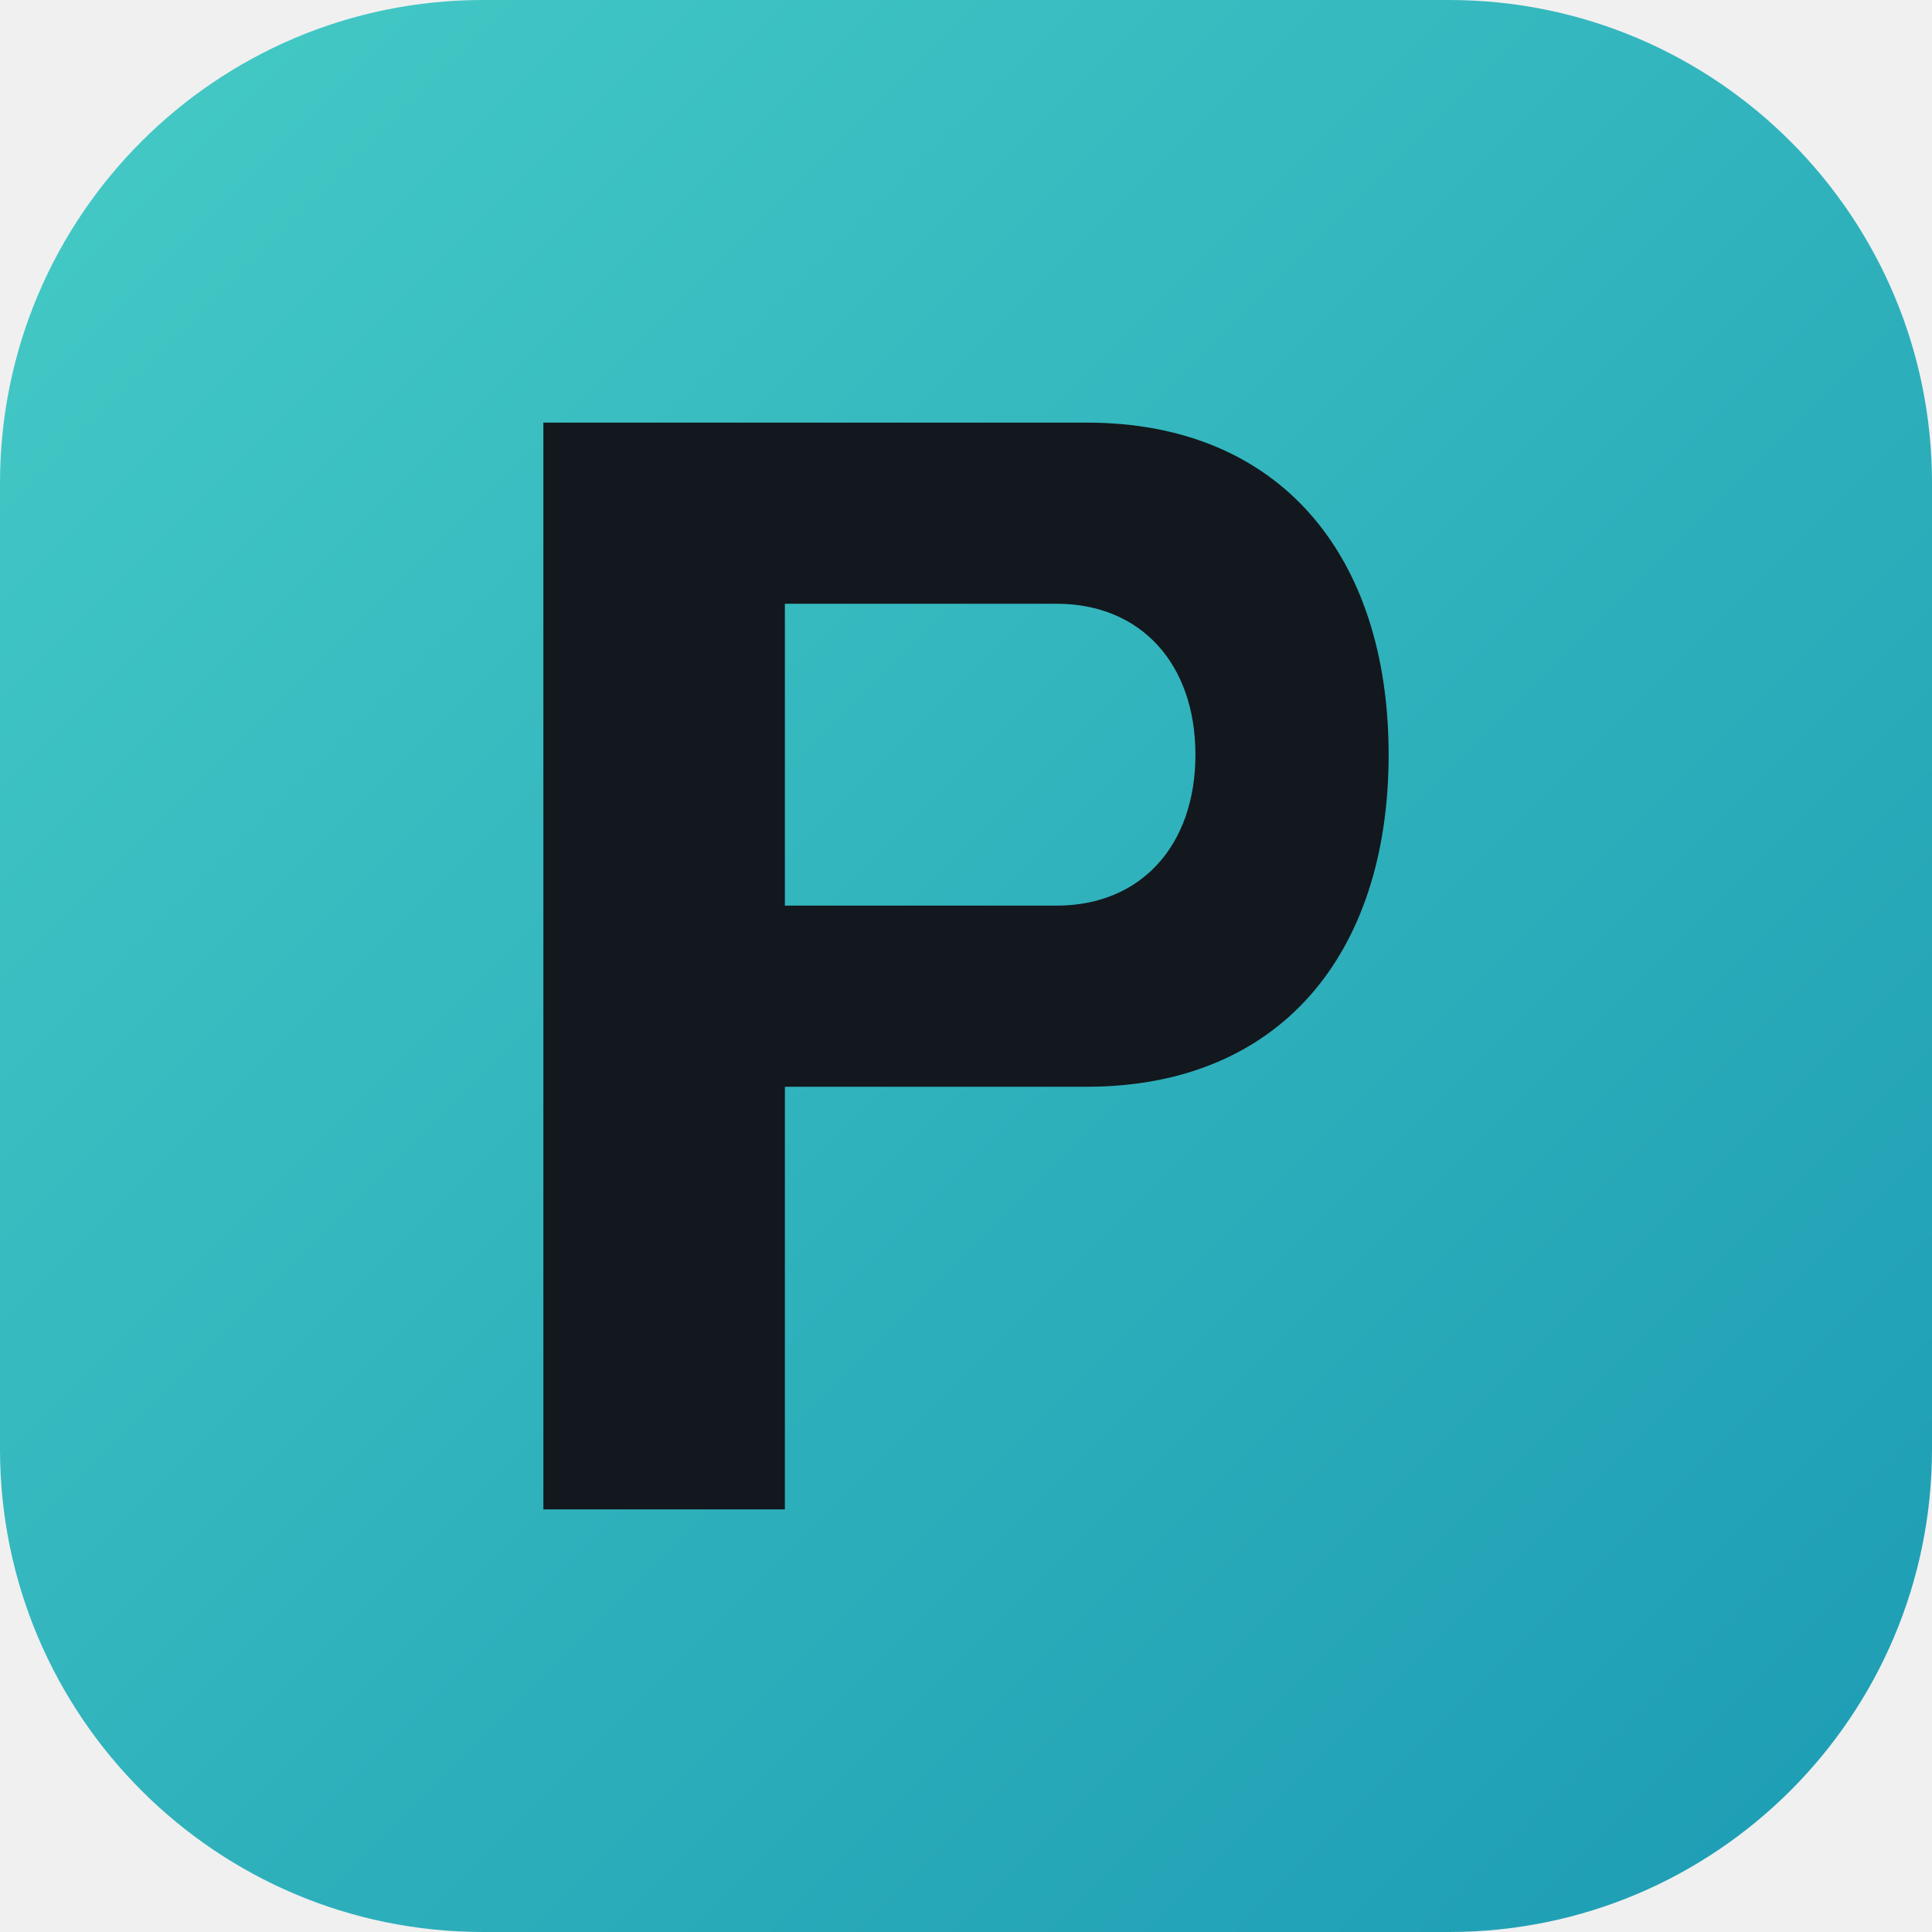
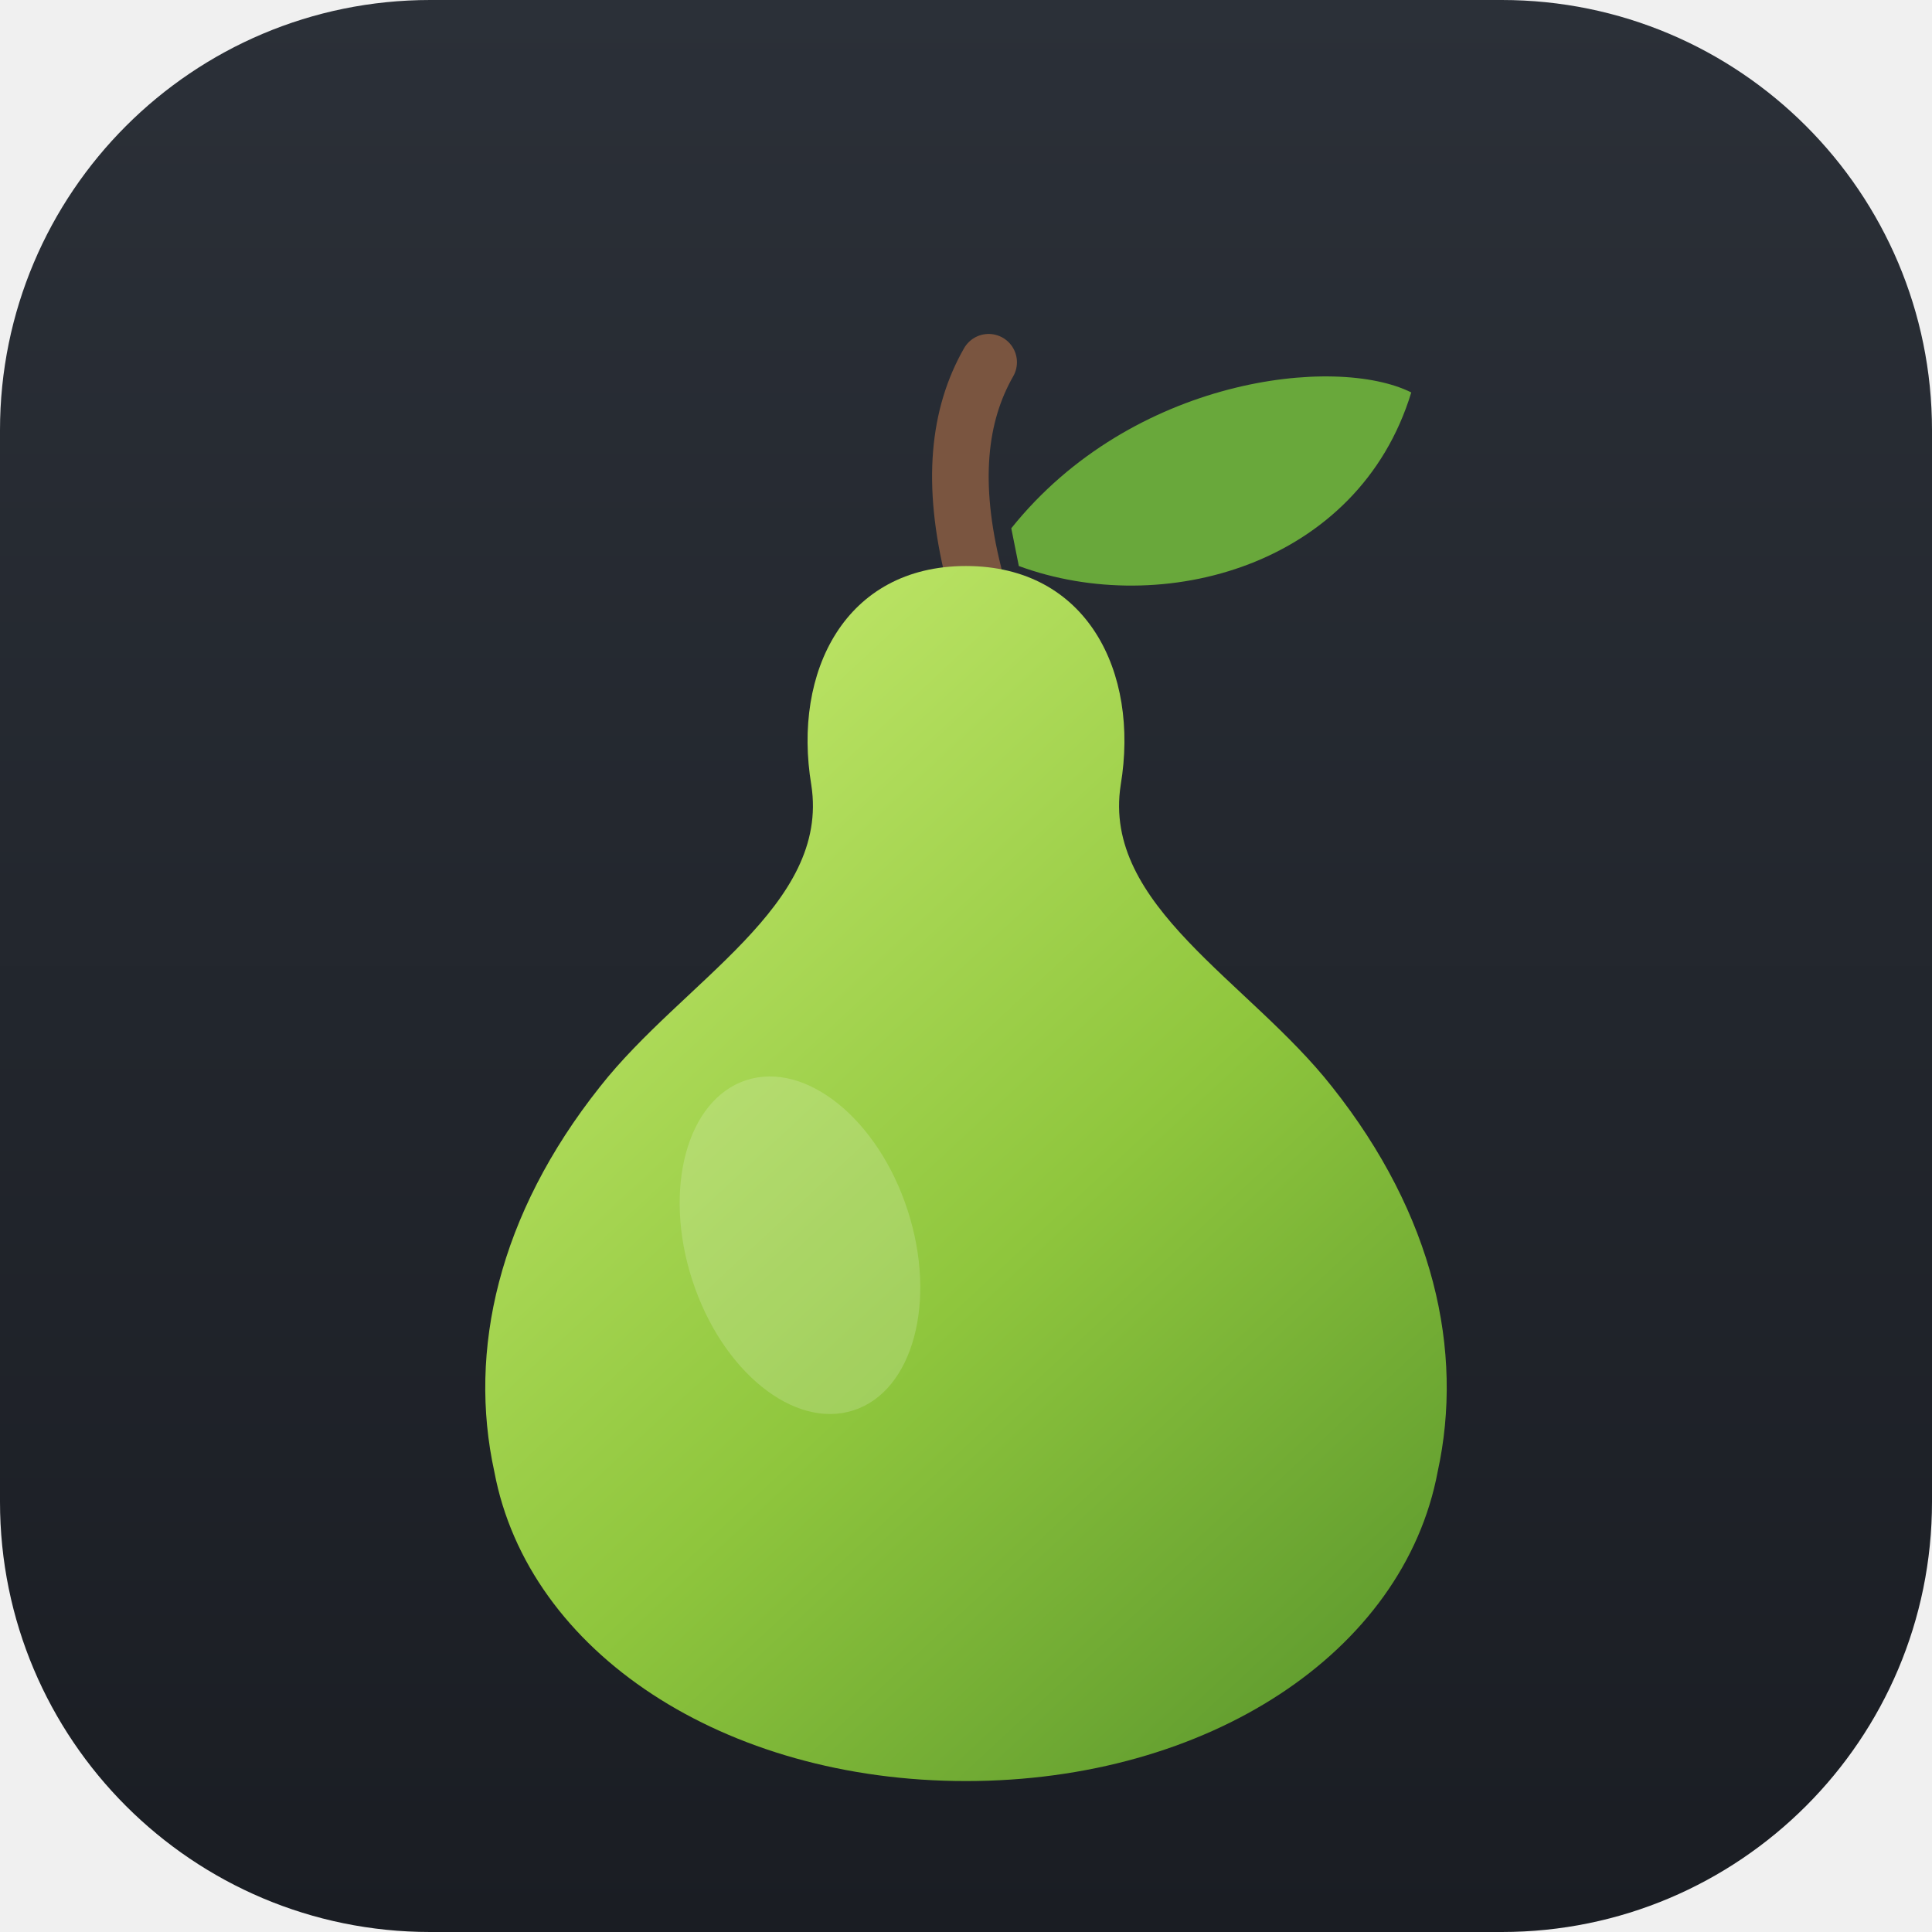
- <svg xmlns="http://www.w3.org/2000/svg" viewBox="0 0 32 32" role="img" aria-label="Pear">
+ <svg xmlns="http://www.w3.org/2000/svg" viewBox="0 0 512 512" width="512" height="512">
  <defs>
-     <linearGradient id="g" x1="0" y1="0" x2="1" y2="1">
-       <stop offset="0" stop-color="#45cbc6" />
-       <stop offset="1" stop-color="#1c9bb3" />
+     <linearGradient id="bg" x1="0" y1="0" x2="0" y2="1">
+       <stop offset="0" stop-color="#2B3038" />
+       <stop offset="1" stop-color="#1A1D23" />
+     </linearGradient>
+     <linearGradient id="body" x1="0.15" y1="0.05" x2="0.85" y2="1">
+       <stop offset="0" stop-color="#C2E86B" />
+       <stop offset="0.55" stop-color="#8FC63D" />
+       <stop offset="1" stop-color="#5E9A2E" />
    </linearGradient>
  </defs>
-   <rect width="32" height="32" rx="8" fill="url(#g)" />
-   <path fill="#12181d" fill-rule="evenodd" d="M9 25V7h9c3.2 0 5 2.2 5 5.5S21.2 18 18 18h-5v7H9Zm4-15v5h4.5c1.4 0 2.3-1 2.3-2.5S18.9 10 17.5 10H13Z" />
+   <rect width="512" height="512" rx="114" fill="url(#bg)" />
+   <path d="M258 152 C 252 128, 254 110, 262 96" stroke="#7A5540" stroke-width="15" stroke-linecap="round" fill="none" />
+   <path d="M268 140 C 300 100, 354 94, 374 104 C 360 150, 308 164, 270 150 Z" fill="#69A83B" />
+   <path fill="url(#body)" d="     M 256 150     C 288 150, 302 178, 297 208     C 292 240, 331 260, 353 288     C 380 322, 388 358, 381 390     C 372 438, 320 472, 256 472     C 192 472, 140 438, 131 390     C 124 358, 132 322, 159 288     C 181 260, 220 240, 215 208     C 210 178, 224 150, 256 150     Z" />
+   <ellipse cx="212" cy="330" rx="30" ry="46" fill="#FFFFFF" opacity="0.17" transform="rotate(-18 212 330)" />
</svg>
